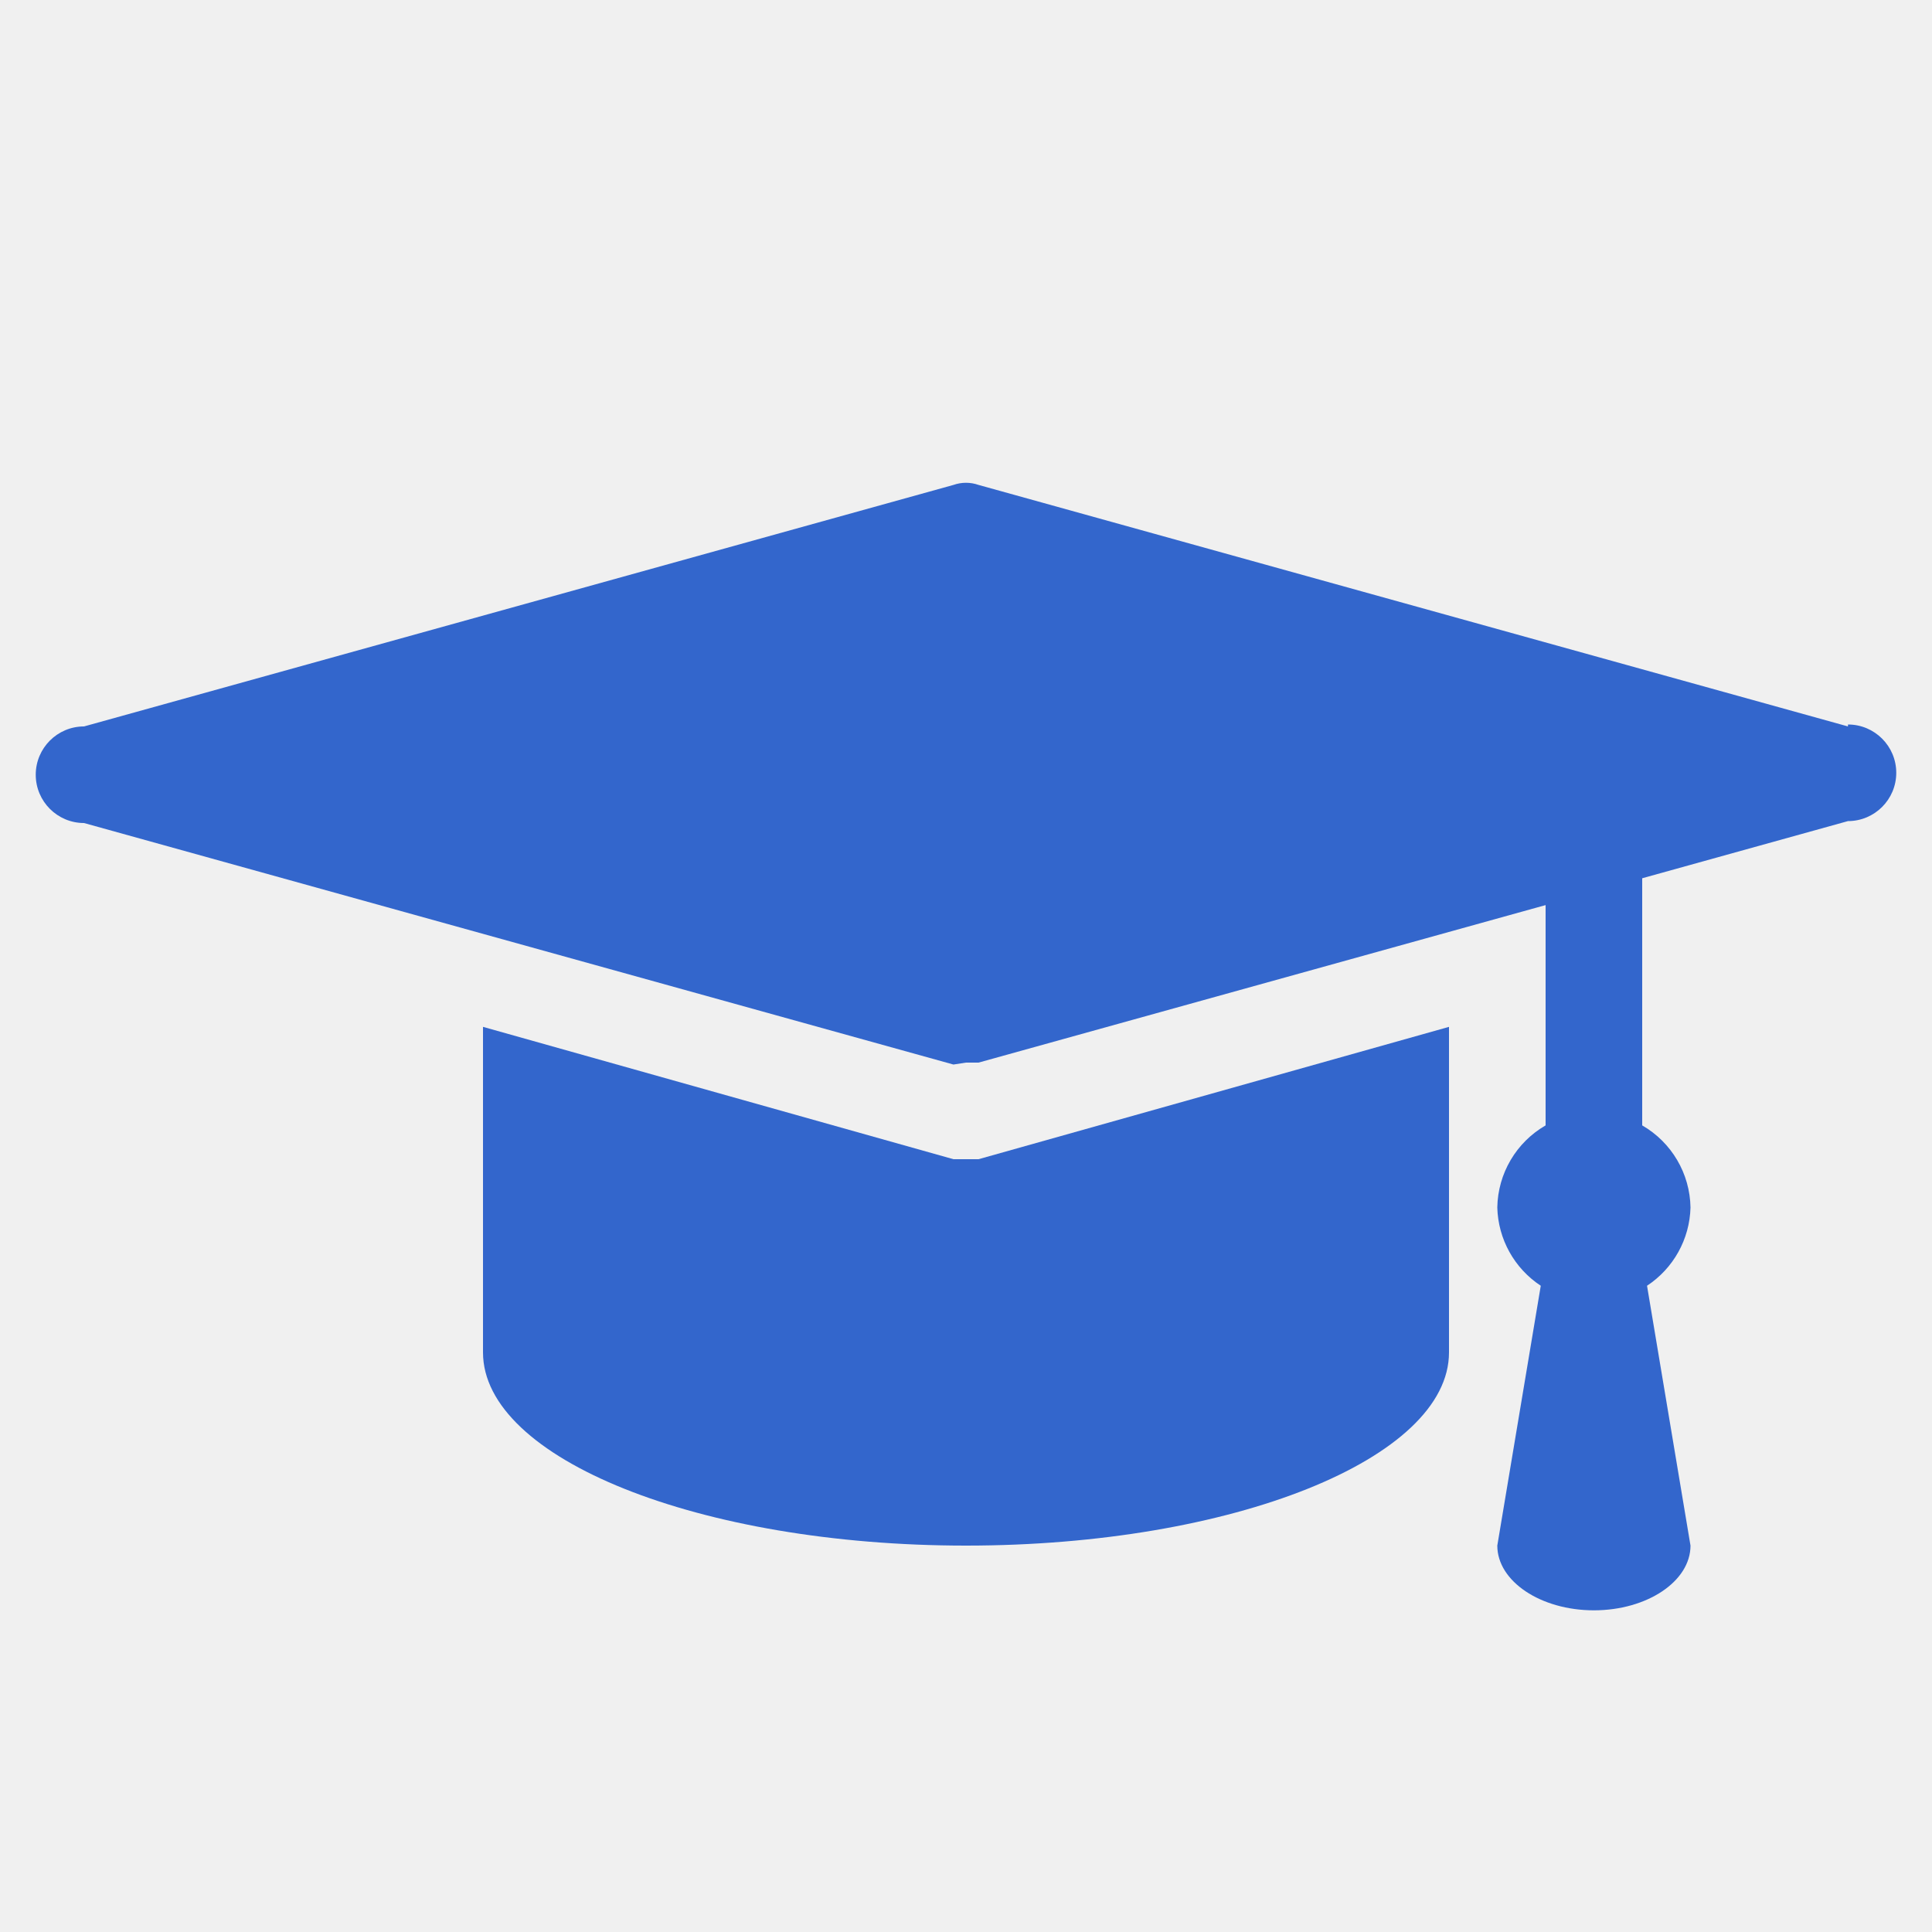
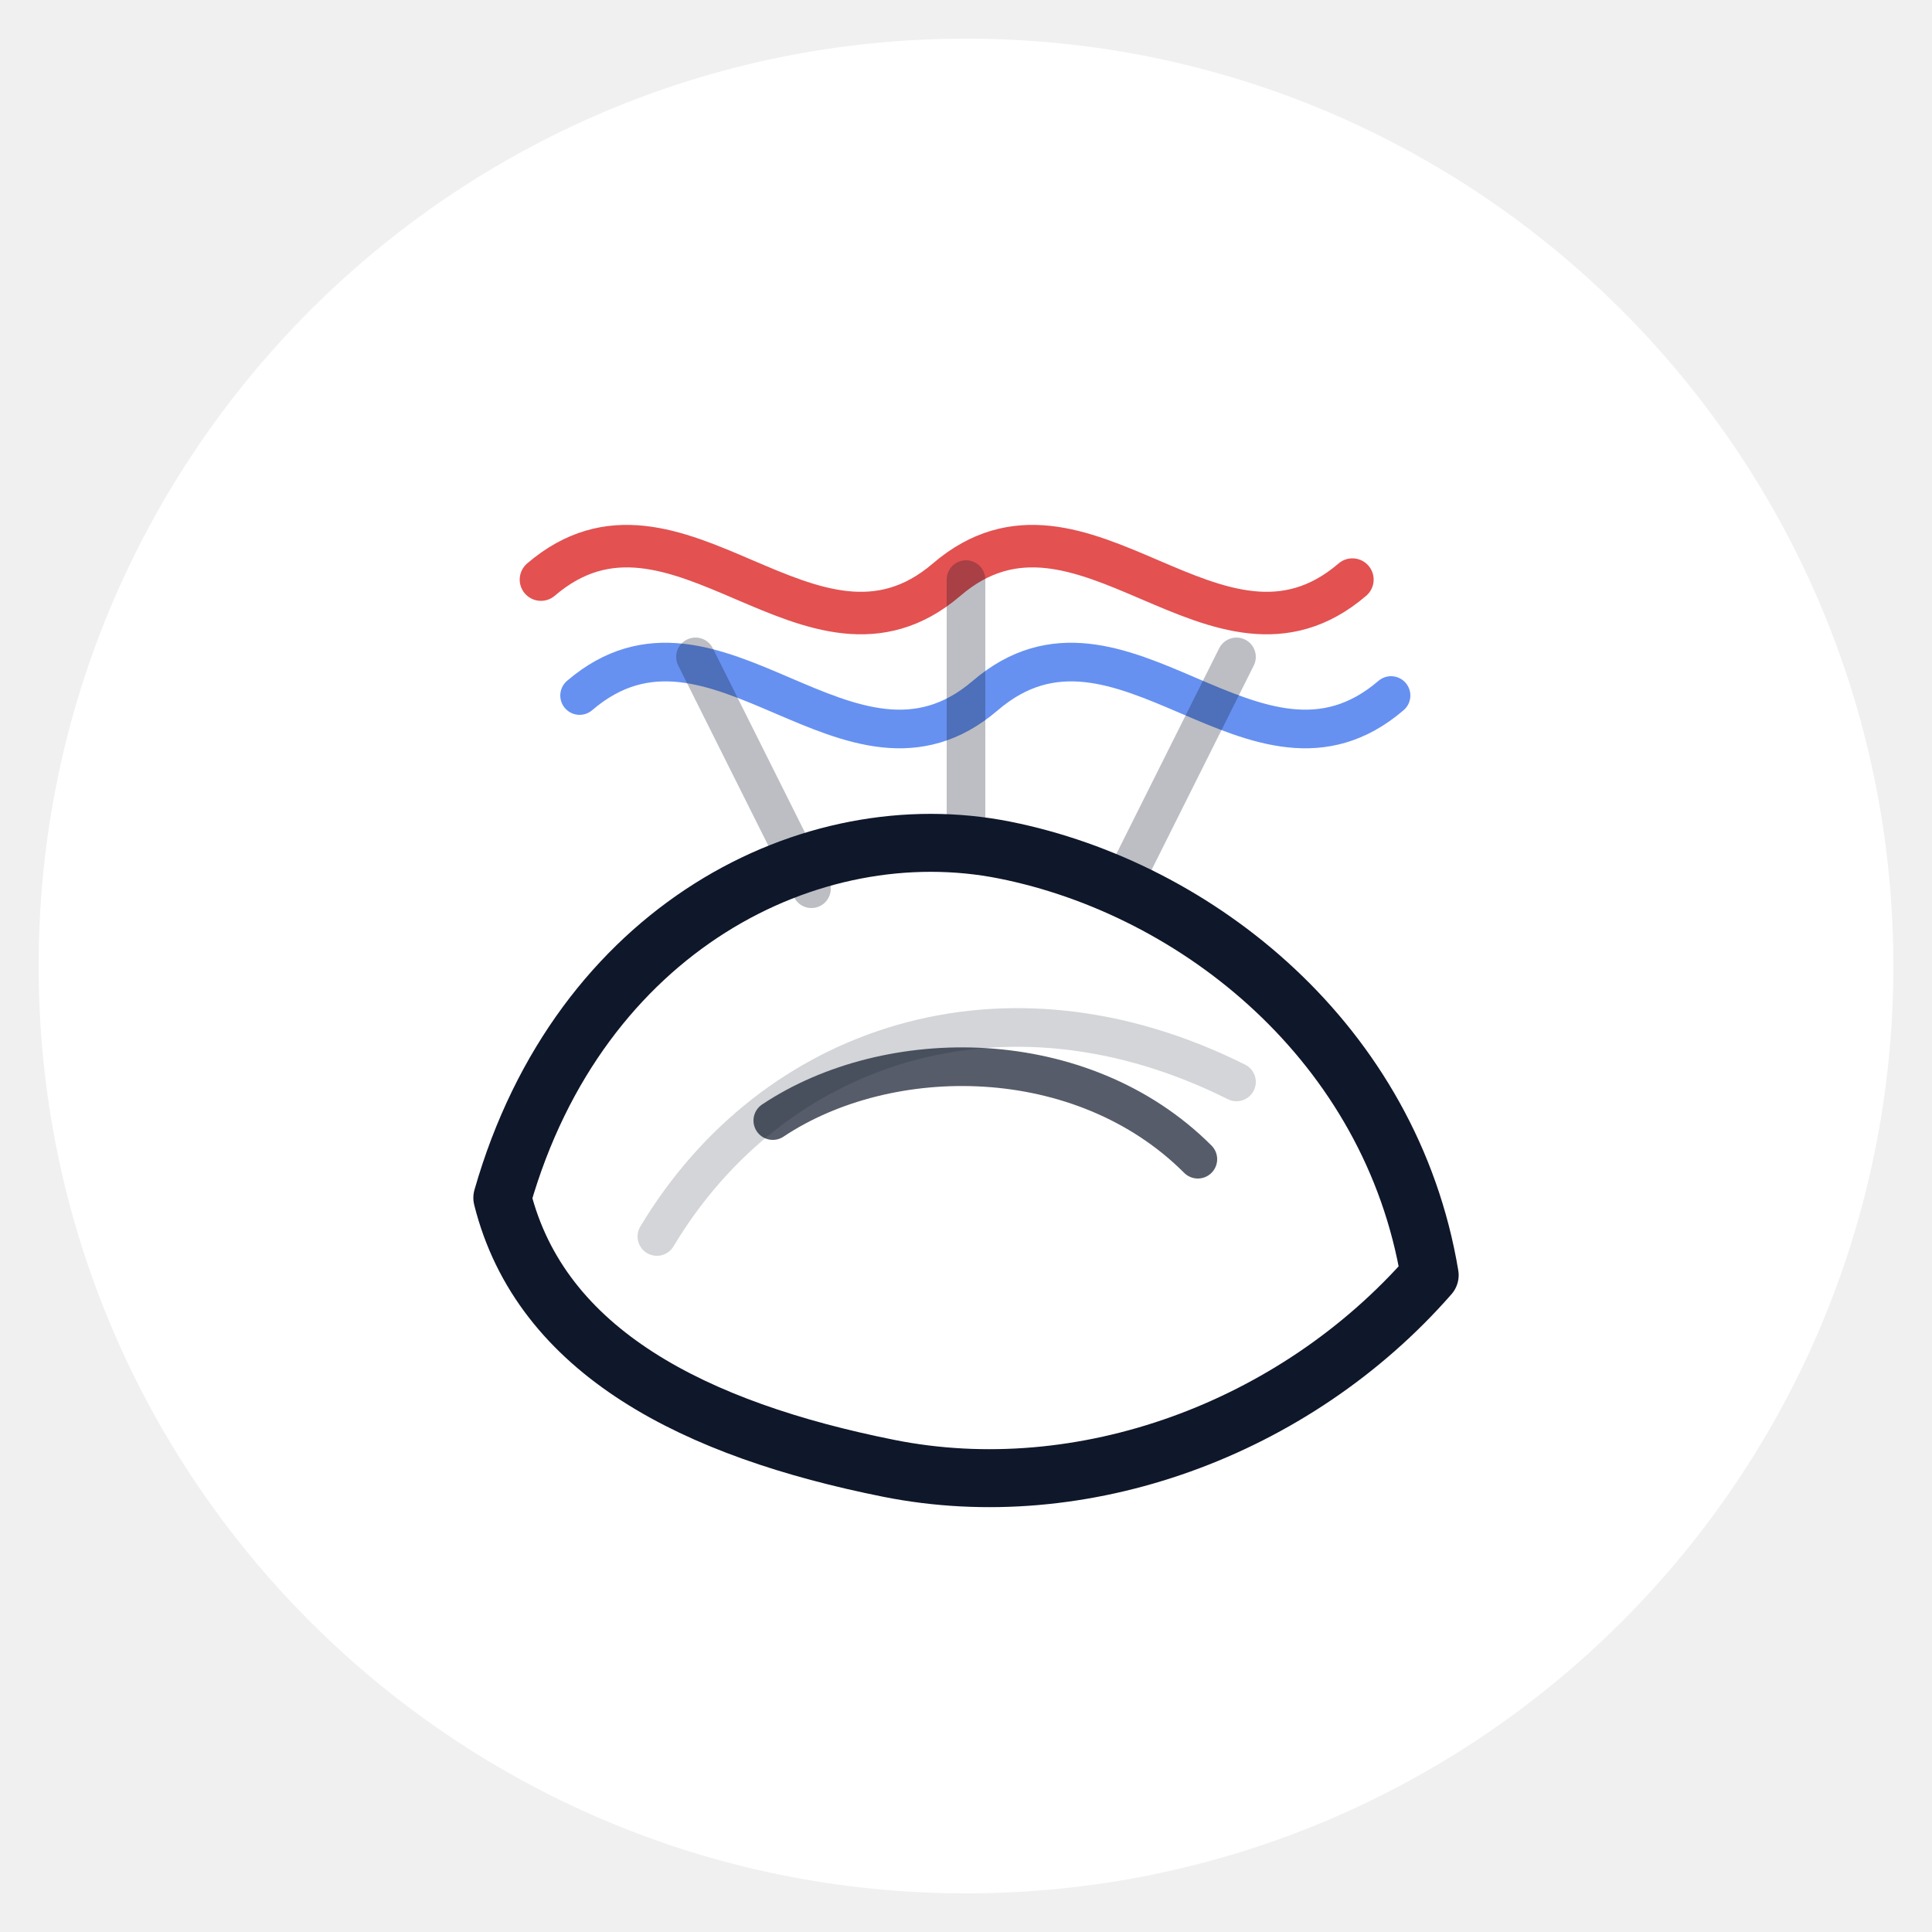
- <svg xmlns="http://www.w3.org/2000/svg" viewBox="2 2 20 20">
-   <path d="M12.13,14,12,14l-.13,0L7,12.63V16c0,1.1,2.24,2,5,2s5-.9,5-2V12.63Z" fill="#36c" />
-   <path d="M21.13,9.52l-9-2.5a.39.39,0,0,0-.26,0l-9,2.5a.5.5,0,0,0,0,1l9,2.5L12,13l.13,0,9-2.5a.5.5,0,0,0,0-1Z" fill="#36c" />
-   <path d="M19.5,14.5a1,1,0,0,0-.5-.85V10H18v3.65a1,1,0,0,0-.5.85,1,1,0,0,0,.45.81L17.5,18c0,.37.45.67,1,.67s1-.3,1-.67l-.45-2.69A1,1,0,0,0,19.5,14.5Z" fill="#36c" />
+ <svg xmlns="http://www.w3.org/2000/svg" viewBox="0 0 100 100">
+   <style>
+     /* Default: LIGHT mode (matches OS/browser preference) */
+     .bg { fill: #ffffff; }
+     .shell { stroke: #0f172a; }
+     .hinge { stroke: rgba(15,23,42,0.70); }
+     .highlight { stroke: rgba(15,23,42,0.18); }
+     .spine { stroke: rgba(15,23,42,0.28); }
+     .heat { stroke: rgba(220,38,38,0.80); } /* red */
+     .wave { stroke: rgba(37,99,235,0.70); } /* blue */
+ 
+     @media (prefers-color-scheme: dark) {
+       .bg { fill: #0f172a; }
+       .shell { stroke: #ffffff; }
+       .hinge { stroke: rgba(255,255,255,0.70); }
+       .highlight { stroke: rgba(255,255,255,0.22); }
+       .spine { stroke: rgba(255,255,255,0.28); }
+       .heat { stroke: rgba(255,90,90,0.78); }
+       .wave { stroke: rgba(96,165,250,0.65); }
+     }
+   </style>
+   <circle class="bg" cx="50" cy="50" r="48" />
+   <path class="heat" d="M28 30 C35 24, 42 36, 49 30 C56 24, 63 36, 70 30" fill="none" stroke-width="2.2" stroke-linecap="round" />
+   <path class="wave" d="M30 36 C37 30, 44 42, 51 36 C58 30, 65 42, 72 36" fill="none" stroke-width="2" stroke-linecap="round" />
+   <path class="spine" d="M50 44 L50 30" fill="none" stroke-width="2" stroke-linecap="round" />
+   <path class="spine" d="M42 46 L36 34" fill="none" stroke-width="2" stroke-linecap="round" />
+   <path class="spine" d="M58 46 L64 34" fill="none" stroke-width="2" stroke-linecap="round" />
+   <path class="shell" d="M26 62            C30 48, 42 42, 52 44            C62 46, 72 54, 74 66            C67 74, 56 78, 46 76            C36 74, 28 70, 26 62 Z" fill="none" stroke-width="3" stroke-linejoin="round" />
+   <path class="hinge" d="M40 58 C46 54, 56 54, 62 60" fill="none" stroke-width="2" stroke-linecap="round" />
+   <path class="highlight" d="M34 64 C40 54, 52 50, 64 56" fill="none" stroke-width="2" stroke-linecap="round" />
</svg>
